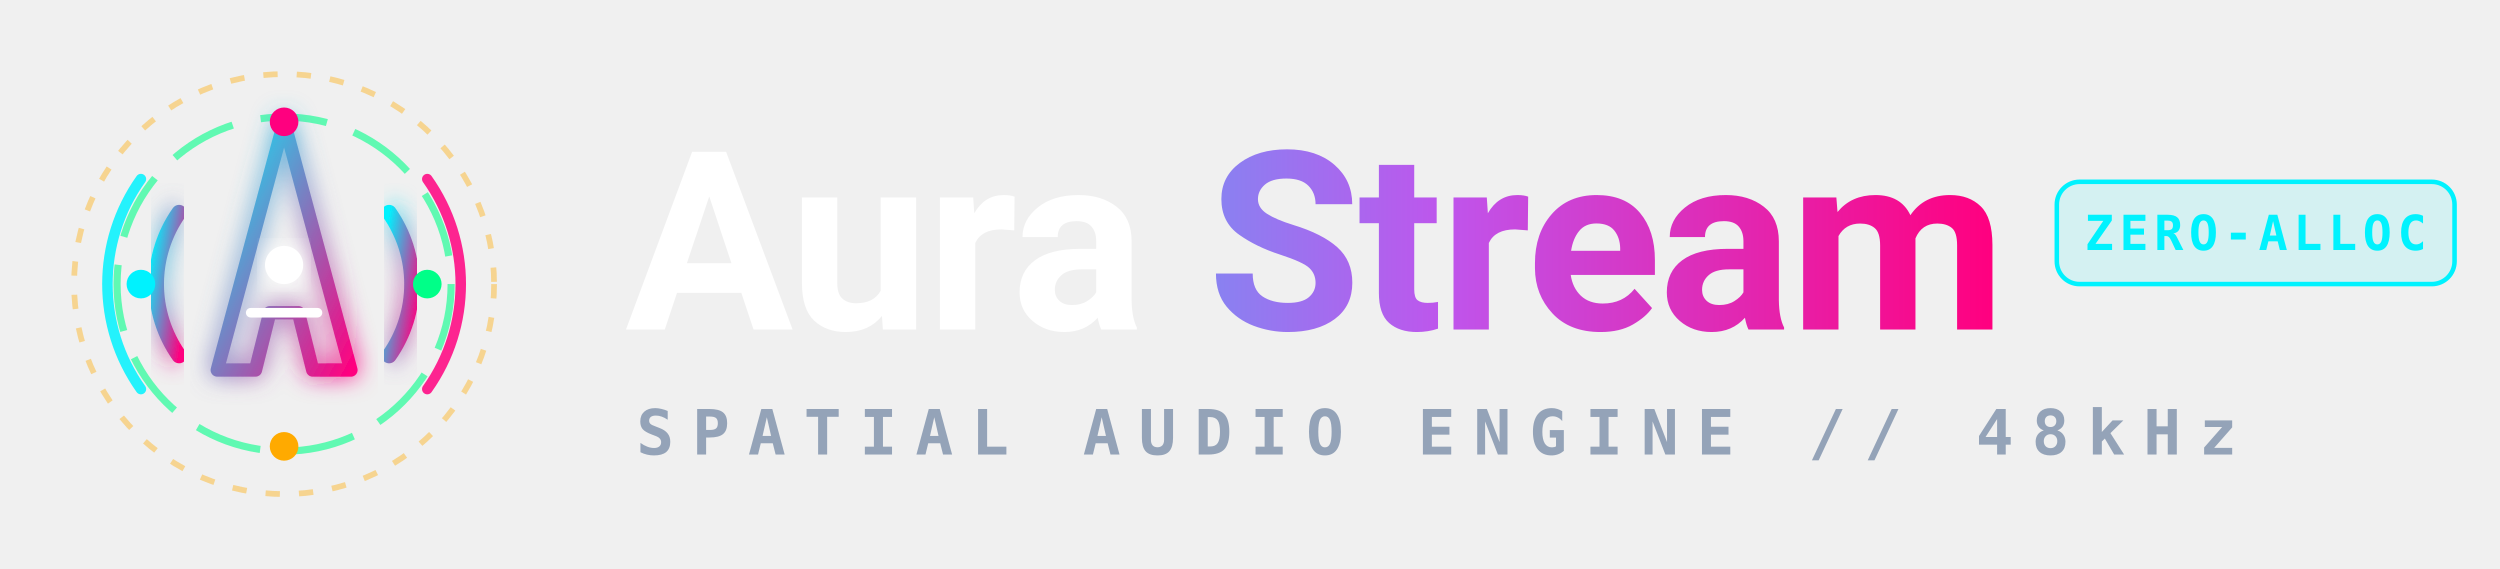
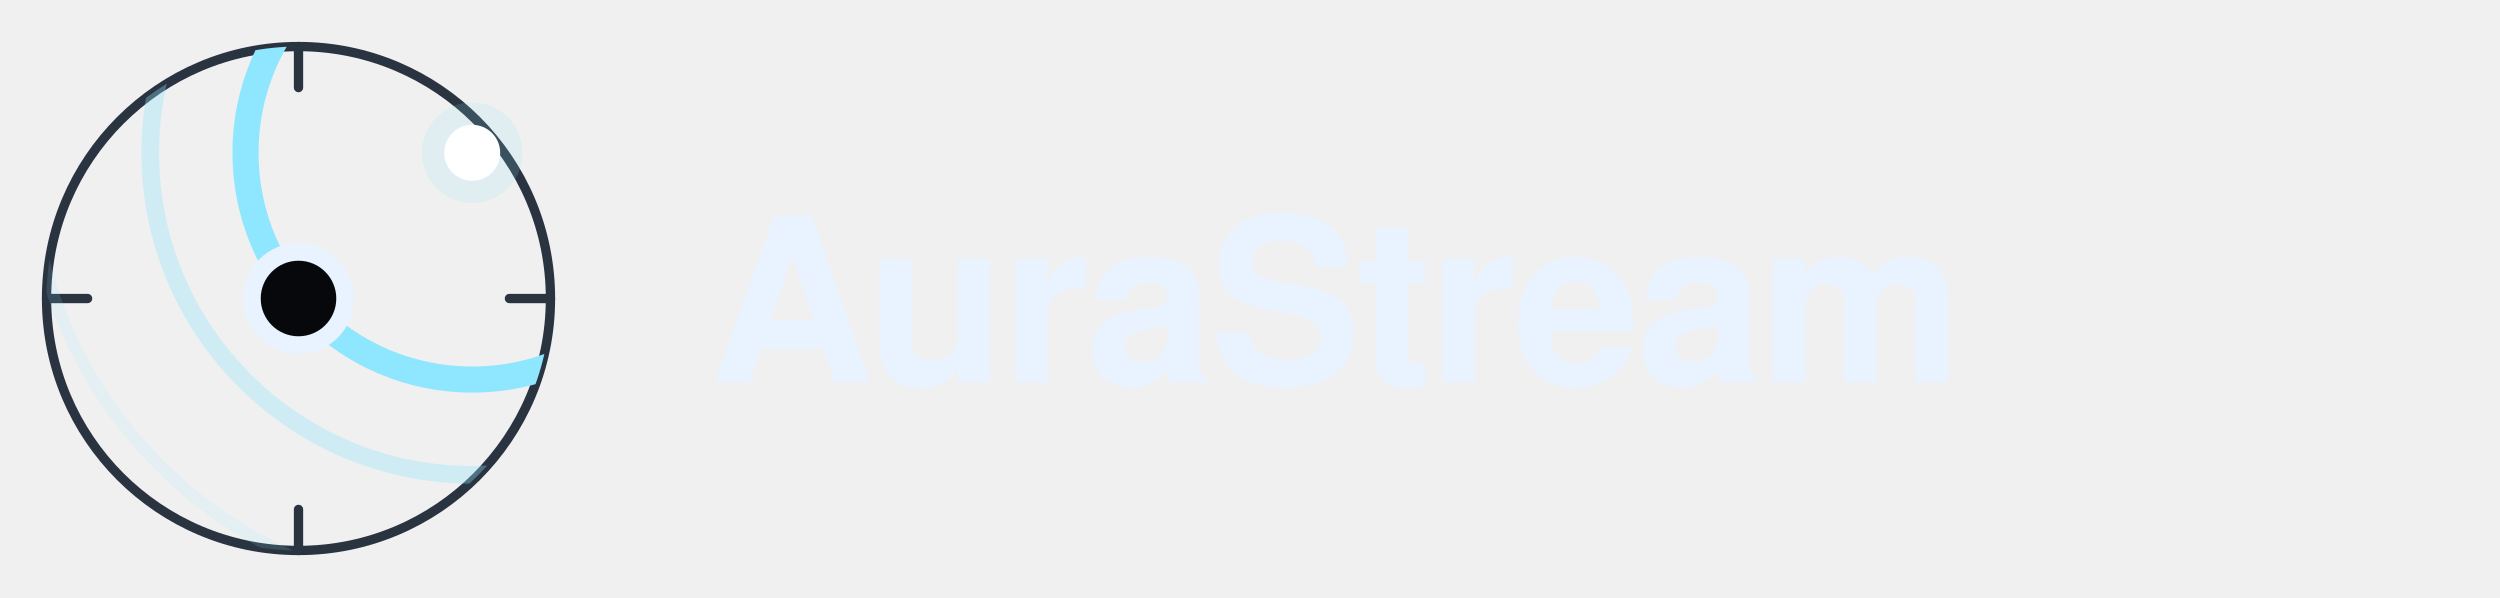
- <svg xmlns="http://www.w3.org/2000/svg" viewBox="0 0 440 100" width="100%" height="100%">
+ <svg xmlns="http://www.w3.org/2000/svg" viewBox="0 0 268 64" fill="none" role="img" aria-label="AuraStream">
  <defs>
-     <linearGradient id="streamGrad" x1="0%" y1="0%" x2="100%" y2="0%">
-       <stop offset="0%" stop-color="#00f2fe" />
-       <stop offset="60%" stop-color="#bf55ec" />
-       <stop offset="100%" stop-color="#ff007f" />
-     </linearGradient>
-     <linearGradient id="markGrad" x1="0%" y1="0%" x2="100%" y2="100%">
-       <stop offset="0%" stop-color="#00f2fe" />
-       <stop offset="100%" stop-color="#ff007f" />
-     </linearGradient>
-     <filter id="bloomFull" x="-20%" y="-20%" width="140%" height="140%">
-       <feGaussianBlur stdDeviation="2.5" result="blur" />
-       <feMerge>
-         <feMergeNode in="blur" />
-         <feMergeNode in="SourceGraphic" />
-       </feMerge>
-     </filter>
+     <clipPath id="stf">
+       <circle cx="32" cy="32" r="27.01" />
+     </clipPath>
  </defs>
-   <g transform="translate(8, 8) scale(0.84)">
-     <circle cx="50" cy="50" r="44" fill="none" stroke="#ffaa00" stroke-width="1.2" stroke-dasharray="3 4" opacity="0.4" />
-     <circle cx="50" cy="50" r="35" fill="none" stroke="#00ff88" stroke-width="1.5" stroke-dasharray="14 6" opacity="0.6" />
-     <path d="M 28 35 A 26 26 0 0 0 28 65" fill="none" stroke="url(#markGrad)" stroke-width="3.2" stroke-linecap="round" filter="url(#bloomFull)" />
-     <path d="M 20 28 A 38 38 0 0 0 20 72" fill="none" stroke="#00f2fe" stroke-width="2.2" stroke-linecap="round" opacity="0.85" />
-     <path d="M 72 35 A 26 26 0 0 1 72 65" fill="none" stroke="url(#markGrad)" stroke-width="3.2" stroke-linecap="round" filter="url(#bloomFull)" />
-     <path d="M 80 28 A 38 38 0 0 1 80 72" fill="none" stroke="#ff007f" stroke-width="2.2" stroke-linecap="round" opacity="0.85" />
-     <path d="M 50 16 L 36 68 L 44 68 L 47 56 L 53 56 L 56 68 L 64 68 Z" fill="none" stroke="url(#markGrad)" stroke-width="2.8" stroke-linejoin="round" filter="url(#bloomFull)" />
-     <line x1="43" y1="56" x2="57" y2="56" stroke="#ffffff" stroke-width="2" stroke-linecap="round" />
-     <circle cx="50" cy="46" r="4" fill="#ffffff" filter="url(#bloomFull)" />
-     <circle cx="50" cy="16" r="3" fill="#ff007f" />
-     <circle cx="20" cy="50" r="3" fill="#00f2fe" />
-     <circle cx="80" cy="50" r="3" fill="#00ff88" />
-     <circle cx="50" cy="84" r="3" fill="#ffaa00" />
+   <circle cx="32" cy="32" r="27.01" stroke="#2A3441" stroke-width="1.00" fill="none" />
+   <g stroke="#2A3441" stroke-width="1.00" stroke-linecap="round">
+     <path d="M 32 4.99 v 4.40" />
+     <path d="M 32 59.01 v -4.40" />
+     <path d="M 4.99 32 h 4.40" />
+     <path d="M 59.01 32 h -4.40" />
  </g>
-   <g transform="translate(110, 0)">
-     <text x="0" y="58" font-family="'Outfit', -apple-system, BlinkMacSystemFont, 'Segoe UI', Roboto, sans-serif" font-weight="700" font-size="44" letter-spacing="-0.5">
-       <tspan fill="#ffffff">Aura</tspan>
-       <tspan fill="url(#streamGrad)">Stream</tspan>
-     </text>
-     <text x="2" y="80" font-family="'JetBrains Mono', monospace, -apple-system, sans-serif" font-weight="600" font-size="11" fill="#94a3b8" letter-spacing="3.2">
-       SPATIAL AUDIO ENGINE // 48kHz
-     </text>
-     <rect x="252" y="32" width="70" height="18" rx="4" fill="rgba(0, 242, 254, 0.12)" stroke="#00f2fe" stroke-width="0.8" />
-     <text x="287" y="44" font-family="'JetBrains Mono', monospace" font-size="8.5" font-weight="700" fill="#00f2fe" text-anchor="middle" letter-spacing="1">
-       ZERO-ALLOC
-     </text>
+   <g clip-path="url(#stf)" fill="none" stroke="#8FE6FF" stroke-linecap="round">
+     <path d="M 50.62 -31.02 a 47.40 47.40 0 1 0 0.01 0" stroke-width="1.30" opacity="0.14" />
+     <path d="M 50.62 -18.14 a 34.52 34.52 0 1 0 0.01 0" stroke-width="1.90" opacity="0.34" />
+     <path d="M 50.62 -7.93 a 24.31 24.31 0 1 0 0.01 0" stroke-width="2.80" opacity="1.0" />
  </g>
+   <circle cx="50.62" cy="16.38" r="5.40" fill="#8FE6FF" opacity="0.16" />
+   <circle cx="50.62" cy="16.38" r="3.00" fill="#FFFFFF" />
+   <circle cx="32" cy="32" r="5.00" fill="#06080B" />
+   <circle cx="32" cy="32" r="5.00" stroke="#E8F3FF" stroke-width="1.90" fill="none" />
+   <text x="76" y="41" font-family="Archivo, 'Helvetica Neue', Helvetica, Arial, sans-serif" font-size="24.5" font-weight="600" letter-spacing="-0.5" fill="#E8F3FF">AuraStream</text>
</svg>
